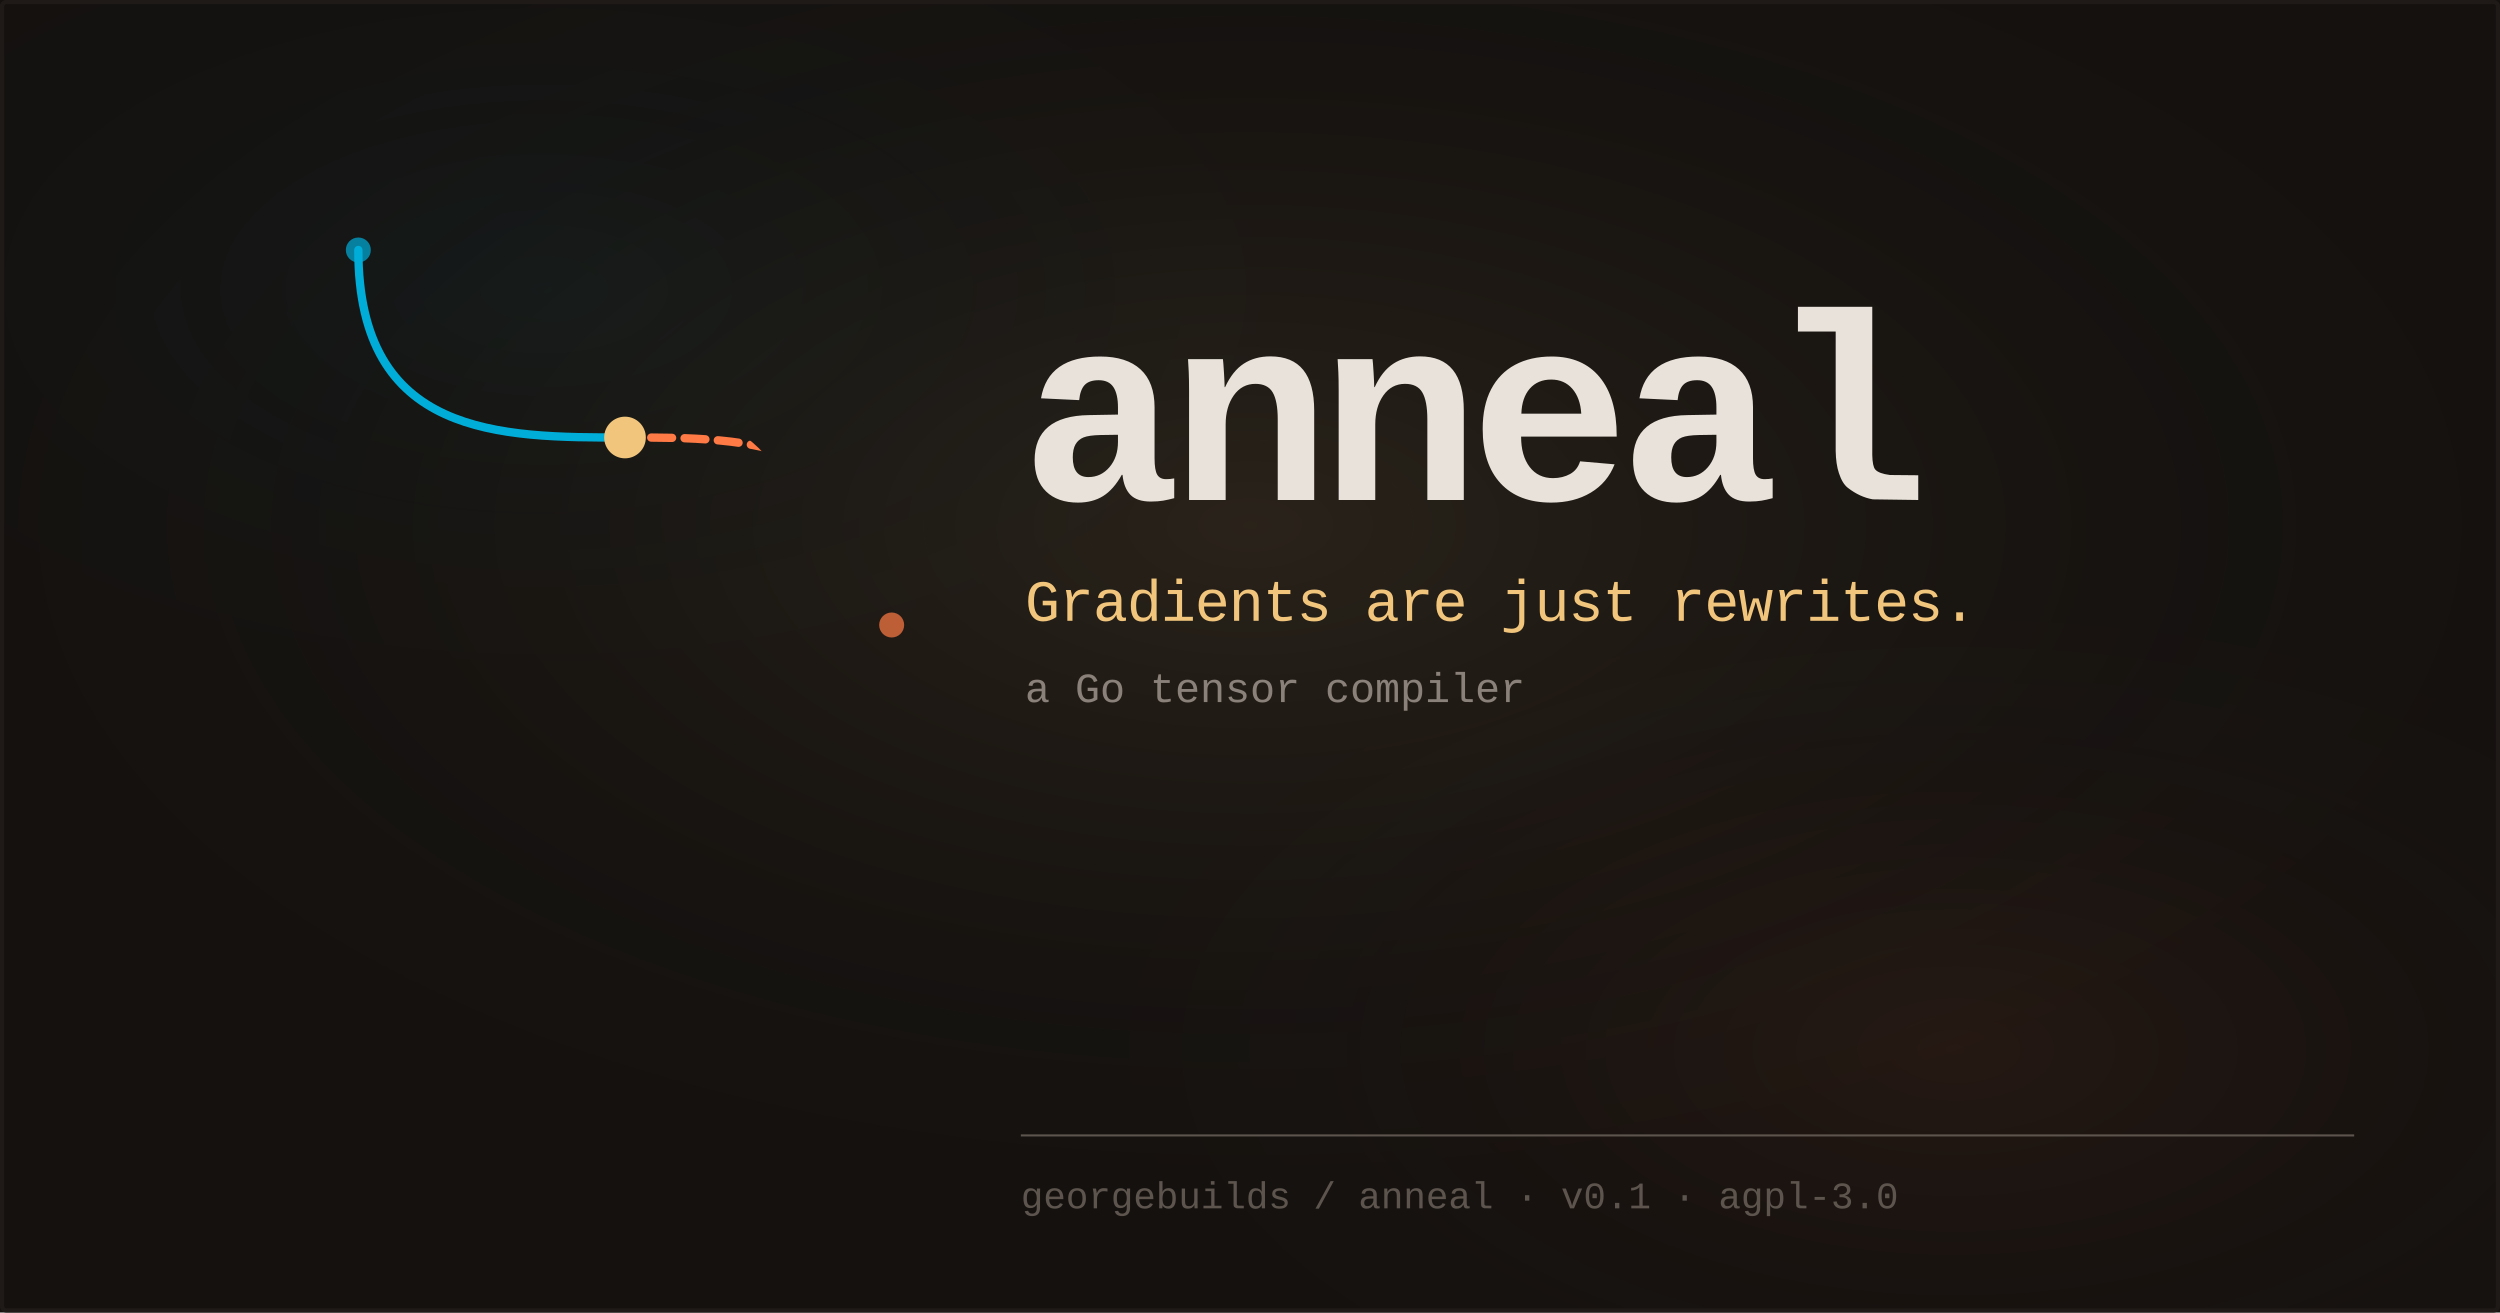
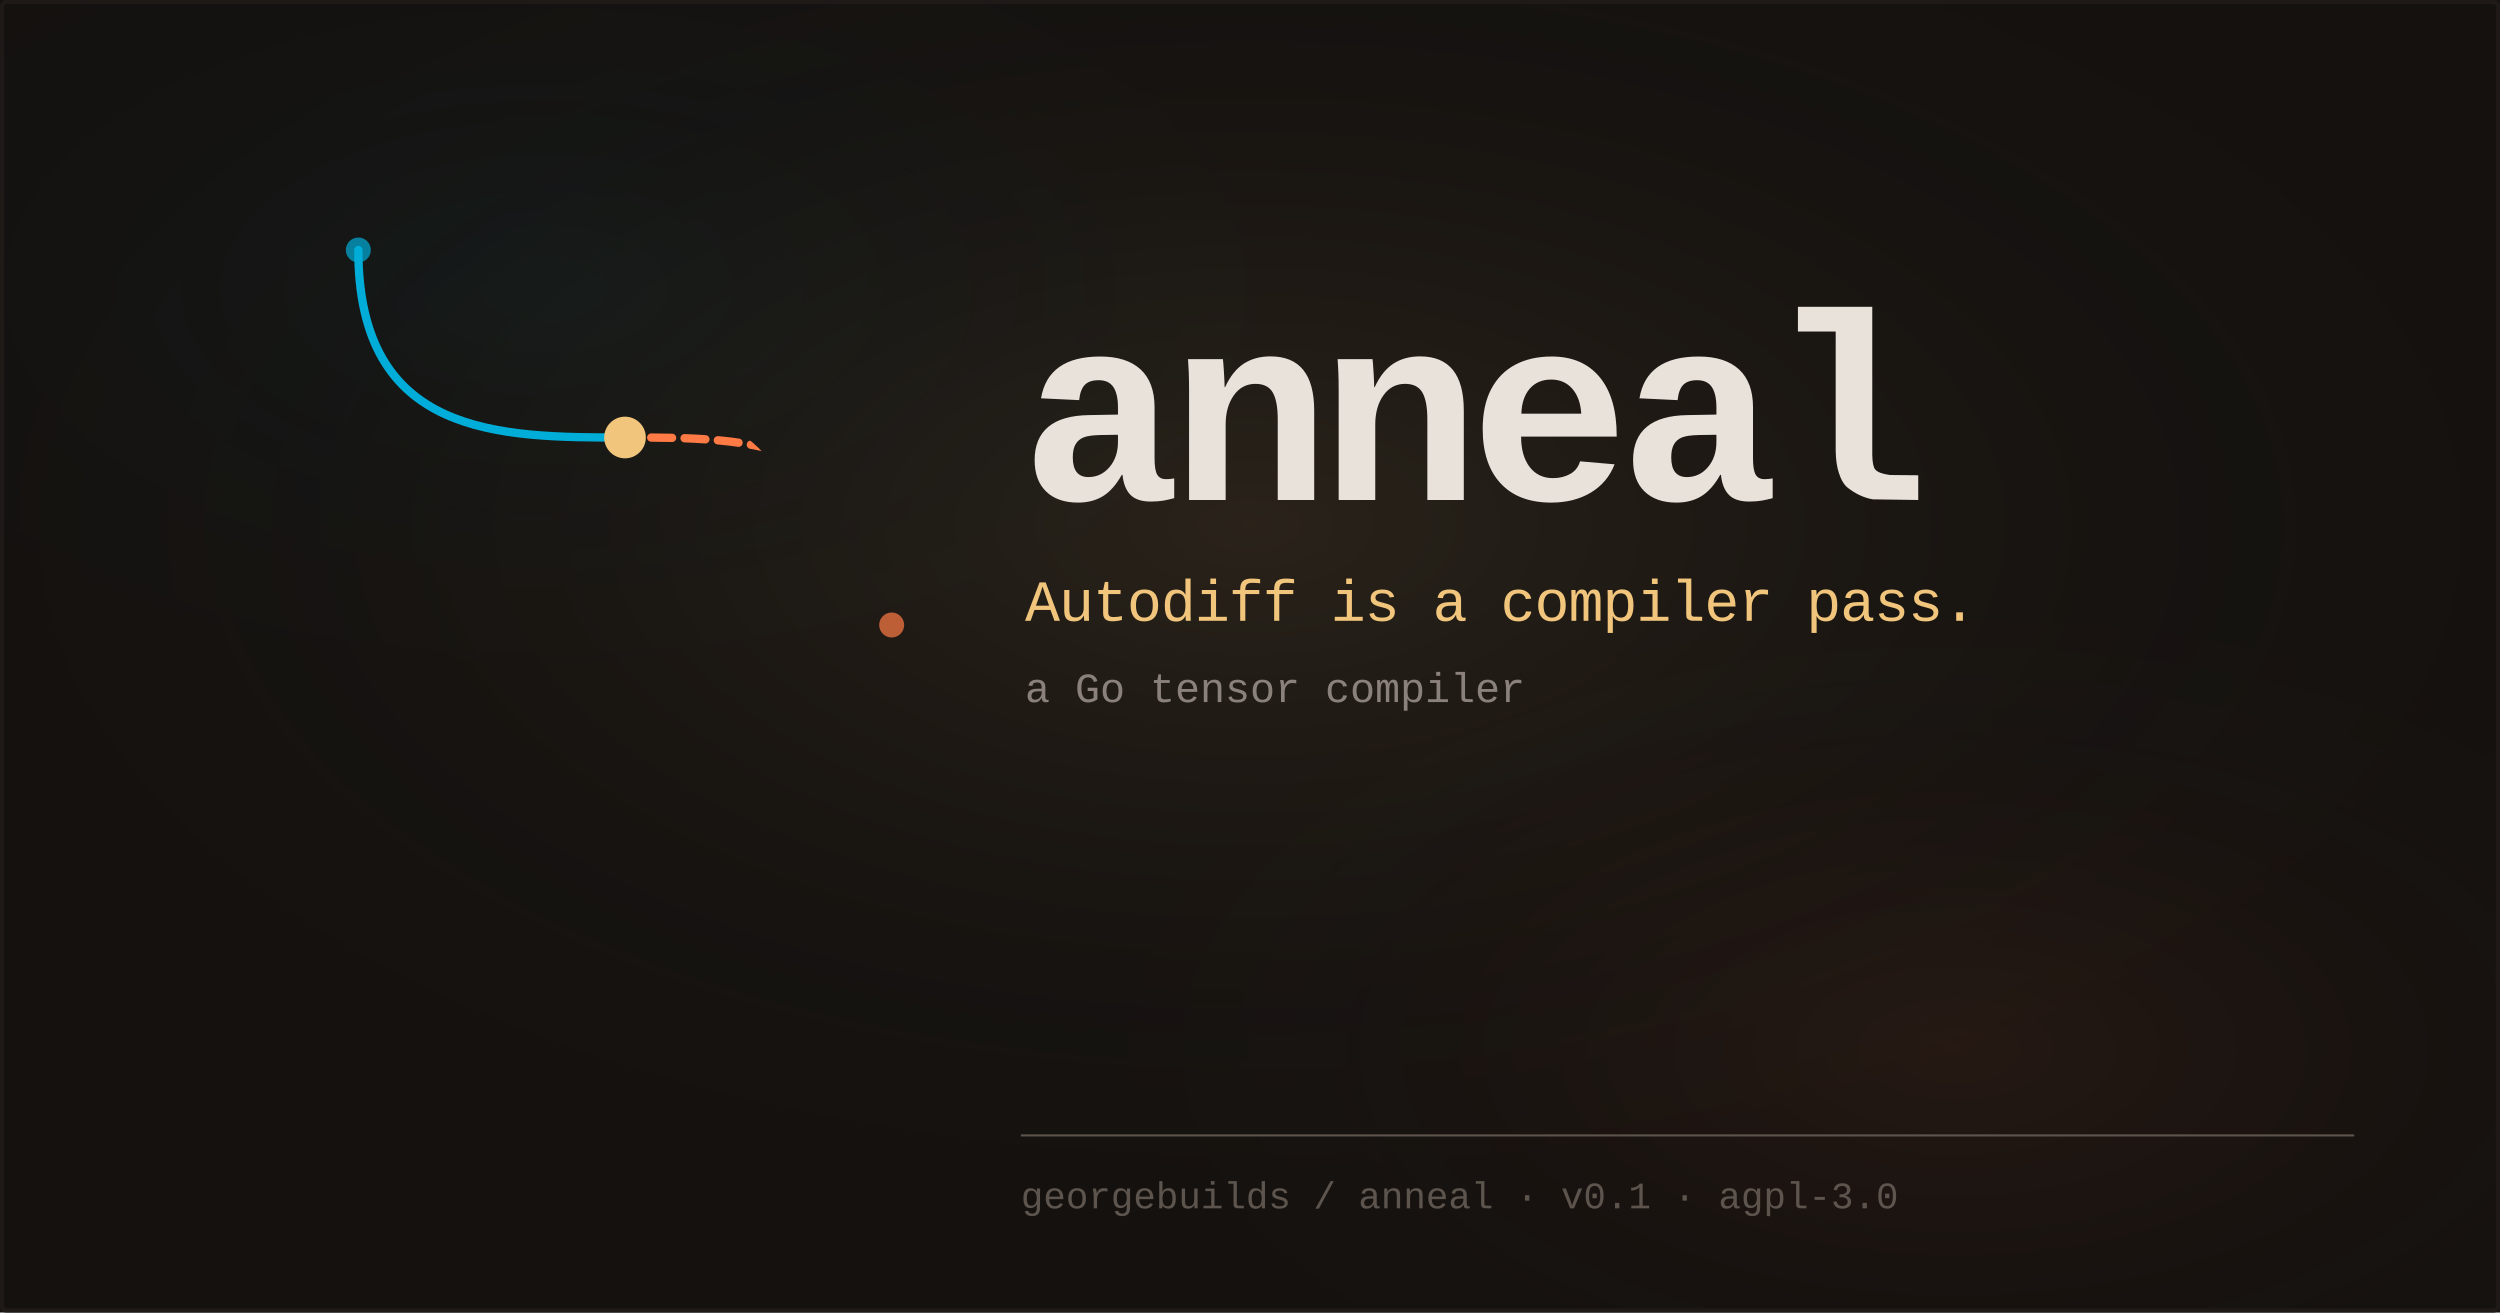
<svg xmlns="http://www.w3.org/2000/svg" viewBox="0 0 1200 630" width="1200" height="630">
  <defs>
    <radialGradient id="g1" cx="50%" cy="40%" r="55%">
      <stop offset="0%" stop-color="#F2C57C" stop-opacity="0.10" />
      <stop offset="100%" stop-color="#14110F" stop-opacity="0" />
    </radialGradient>
    <radialGradient id="g2" cx="78%" cy="80%" r="38%">
      <stop offset="0%" stop-color="#FF7A45" stop-opacity="0.07" />
      <stop offset="100%" stop-color="#14110F" stop-opacity="0" />
    </radialGradient>
    <radialGradient id="g3" cx="22%" cy="22%" r="35%">
      <stop offset="0%" stop-color="#00ADD8" stop-opacity="0.05" />
      <stop offset="100%" stop-color="#14110F" stop-opacity="0" />
    </radialGradient>
    <mask id="ember-og">
      <path d="M 370,272 C 370,210 325,210 300,210" stroke="white" stroke-width="28" fill="none" stroke-linecap="round" />
    </mask>
  </defs>
  <rect width="1200" height="630" fill="#14110F" />
  <rect width="1200" height="630" fill="url(#g1)" />
  <rect width="1200" height="630" fill="url(#g2)" />
  <rect width="1200" height="630" fill="url(#g3)" />
  <path d="M 172,120 C 172,210 240,210 300,210" stroke="#00ADD8" stroke-width="4" fill="none" stroke-linecap="round" />
  <path d="M 428,300 C 428,210 360,210 300,210" stroke="#FF7A45" stroke-width="4" fill="none" stroke-dasharray="10 6" stroke-linecap="round" mask="url(#ember-og)" />
  <circle cx="172" cy="120" r="6" fill="#00ADD8" opacity="0.7" />
  <circle cx="428" cy="300" r="6" fill="#FF7A45" opacity="0.7" />
  <circle cx="300" cy="210" r="10" fill="#F2C57C" />
  <text x="490" y="240" font-family="'Courier New', Courier, monospace" font-size="128" font-weight="bold" fill="#E8E2DA" letter-spacing="-5">anneal</text>
-   <text x="492" y="298" font-family="'Courier New', Courier, monospace" font-size="28" font-weight="normal" fill="#F2C57C" letter-spacing="-0.5">Gradients are just rewrites.</text>
+   <text x="492" y="298" font-family="'Courier New', Courier, monospace" font-size="28" font-weight="normal" fill="#F2C57C" letter-spacing="-0.5">Autodiff is a compiler pass.</text>
  <text x="492" y="337" font-family="'Courier New', Courier, monospace" font-size="20" fill="#8A817A">a Go tensor compiler</text>
  <line x1="490" y1="545" x2="1130" y2="545" stroke="#5C544D" stroke-width="1" />
  <text x="490" y="580" font-family="'Courier New', Courier, monospace" font-size="18" fill="#5C544D">georgebuilds / anneal · v0.1 · agpl-3.0</text>
  <rect x="1" y="1" width="1198" height="628" fill="none" stroke="#1F1A17" stroke-width="2" rx="2" />
</svg>
